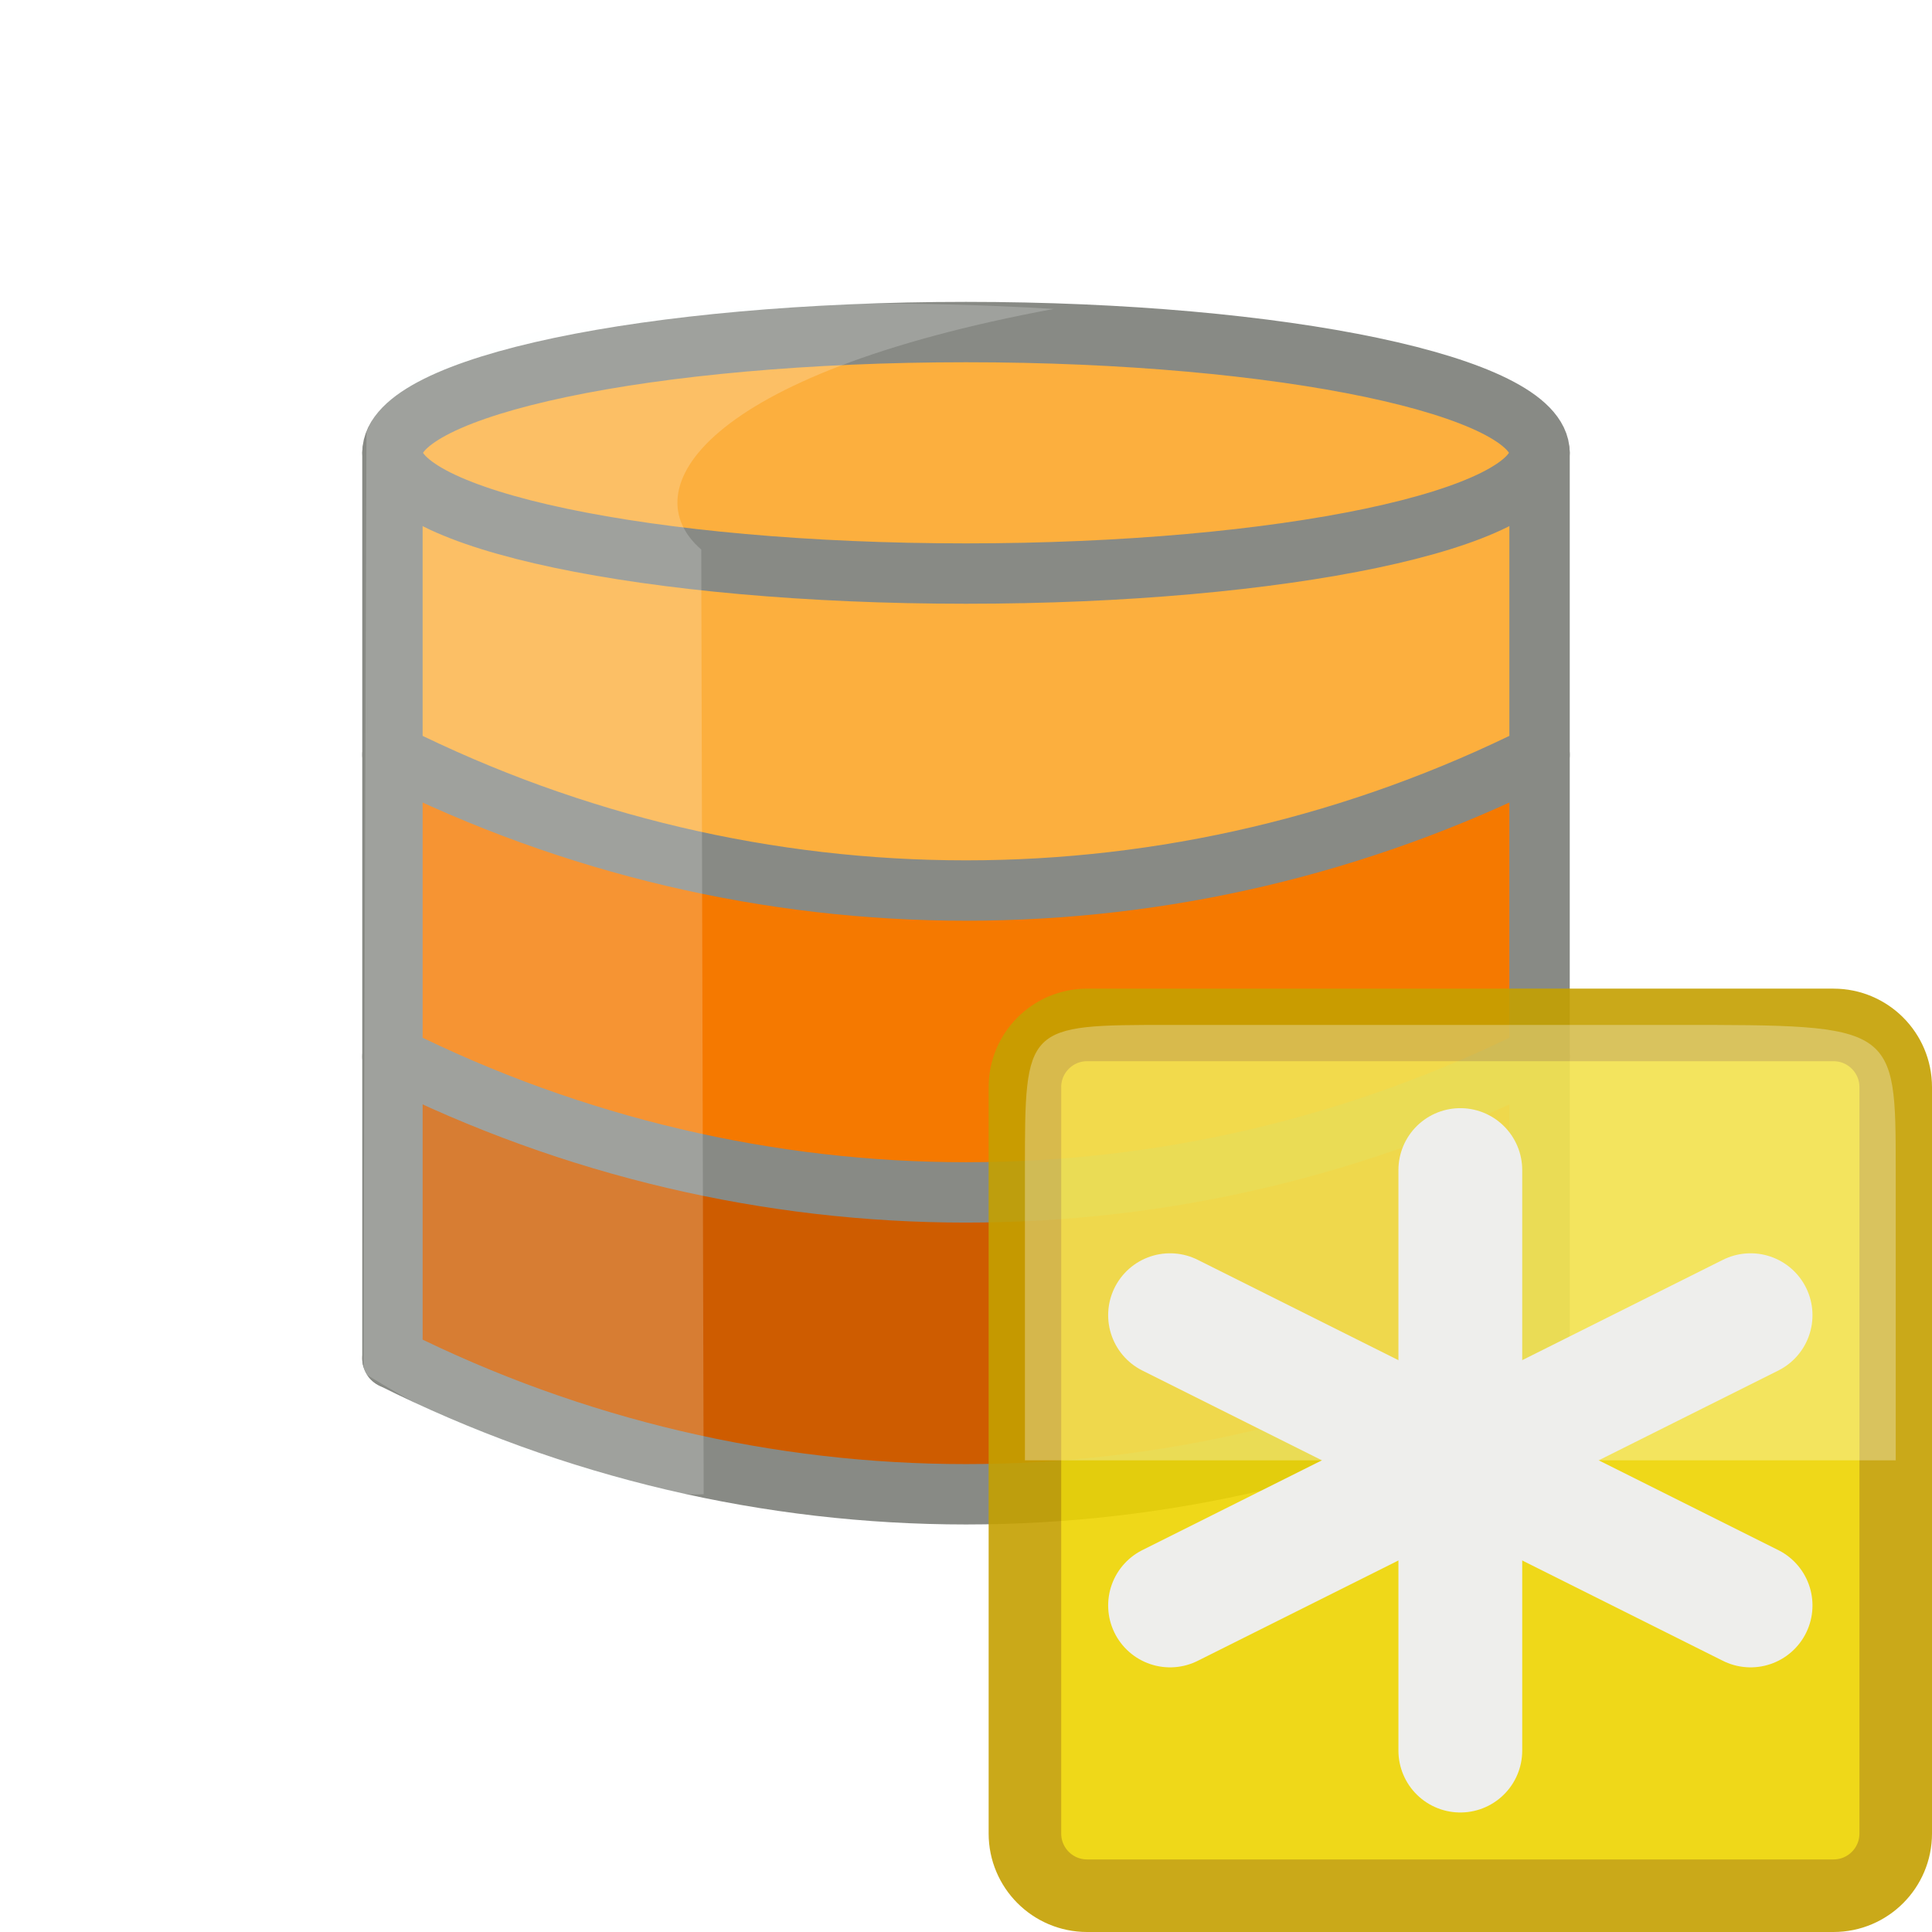
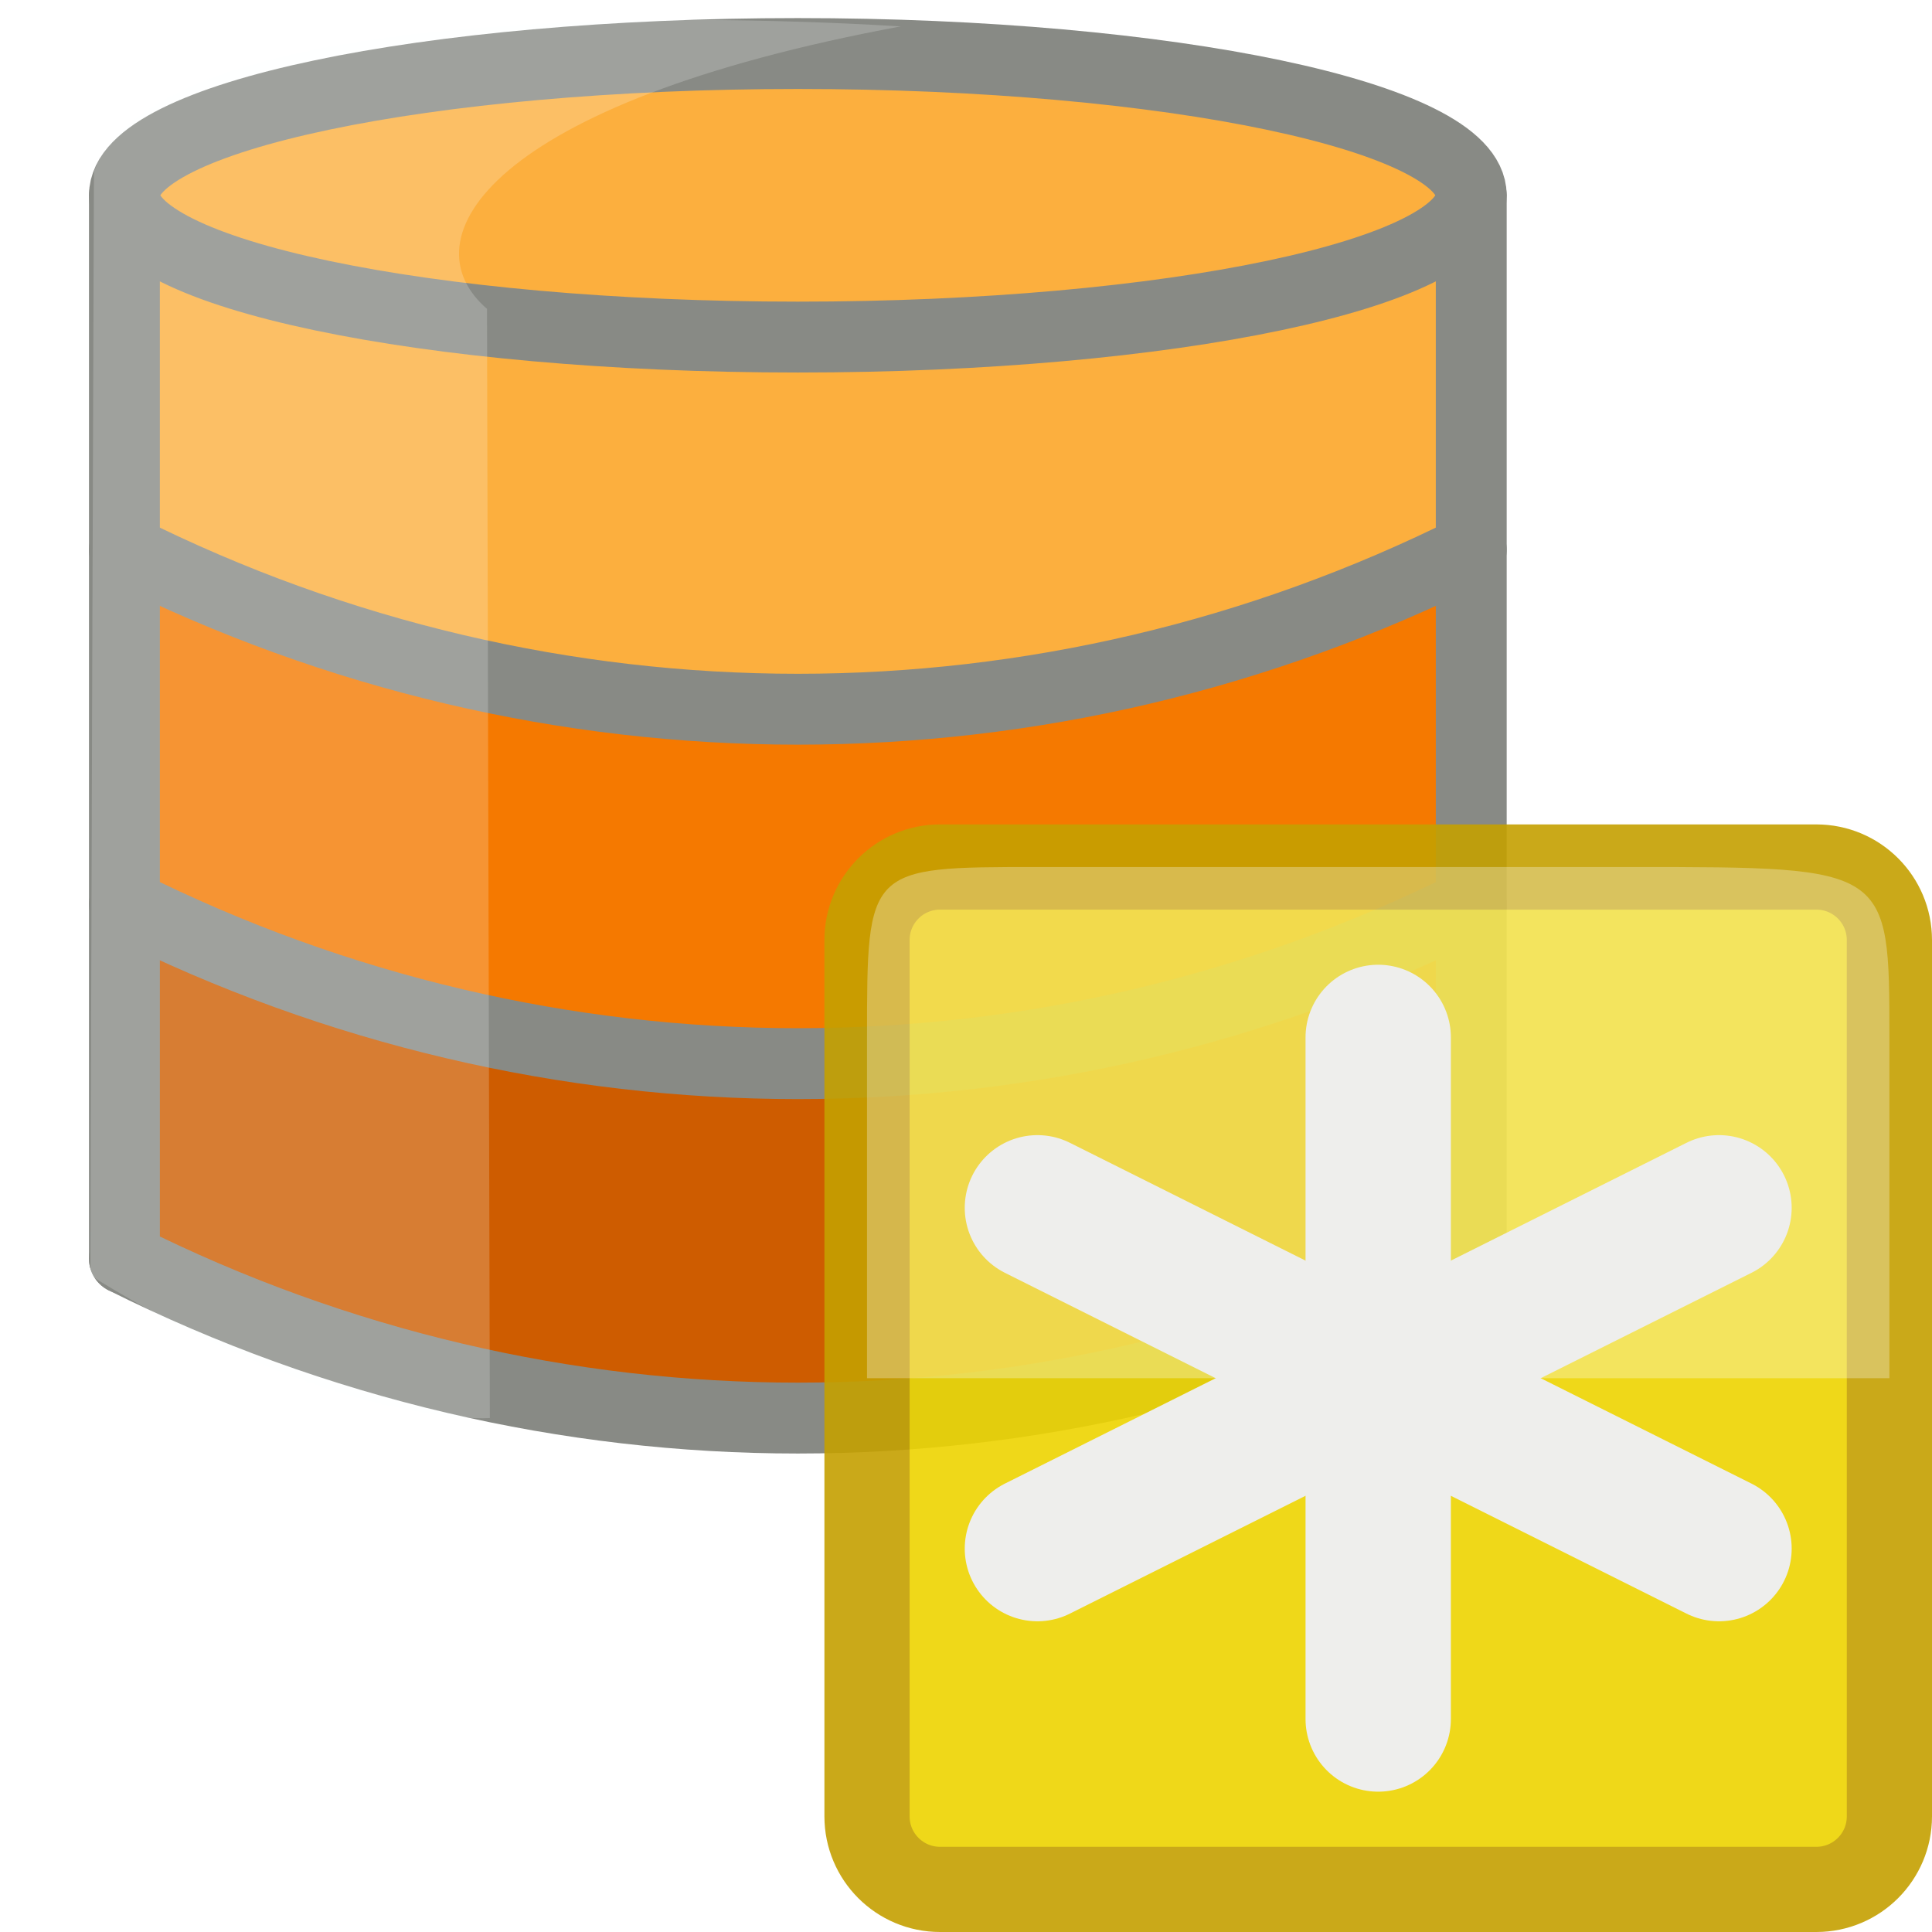
<svg xmlns="http://www.w3.org/2000/svg" version="1.1" width="32" height="32" id="svg5692">
  <defs id="defs5694">
    </defs>
-   <g id="layer2" style="display:inline">
-     <path d="m 6.5,17.5 c 6.812,2.891 15.515,2.376 19,0 l 0,5 -10,2 -9,-2 0,-5 z" id="path14788" style="color:#000000;fill:#ce5c00;fill-opacity:1;fill-rule:nonzero;stroke:none;stroke-width:1;marker:none;visibility:visible;display:inline;overflow:visible;enable-background:accumulate" />
-     <path d="m 6.5,7.5 c 6.812,2.891 15.515,2.376 19,0 l 0,5 -10,2 -9,-2 0,-5 z" id="path3121" style="color:#000000;fill:#fcaf3e;fill-opacity:1;fill-rule:nonzero;stroke:none;stroke-width:1;marker:none;visibility:visible;display:inline;overflow:visible;enable-background:accumulate" />
-     <path d="m 25.5,7.5 a 9.5,2 0 1 1 -19,0 9.5,2 0 1 1 19,0 z" id="path14757" style="color:#000000;fill:#fcaf3e;fill-opacity:1;fill-rule:nonzero;stroke:#888a85;stroke-width:1;stroke-linecap:square;stroke-linejoin:round;stroke-miterlimit:4;stroke-opacity:1;stroke-dasharray:none;stroke-dashoffset:0;marker:none;visibility:visible;display:inline;overflow:visible;enable-background:accumulate" />
-     <path d="m 6.5,12.5 c 6.812,2.891 15.515,2.376 19,0 l 0,5 -10,1 -9,-1 0,-5 z" id="path3119" style="color:#000000;fill:#f57900;fill-opacity:1;fill-rule:nonzero;stroke:none;stroke-width:1;marker:none;visibility:visible;display:inline;overflow:visible;enable-background:accumulate" />
-     <path d="m 6.5,7.5 0,15" id="path14767" style="color:#000000;fill:#729fcf;fill-opacity:0.784;fill-rule:nonzero;stroke:#888a85;stroke-width:1;stroke-linecap:round;stroke-linejoin:round;stroke-miterlimit:4;stroke-opacity:1;stroke-dasharray:none;stroke-dashoffset:0;marker:none;visibility:visible;display:inline;overflow:visible;enable-background:accumulate" />
-     <path d="m 25.5,7.5 0,15" id="path14786" style="color:#000000;fill:#729fcf;fill-opacity:0.784;fill-rule:nonzero;stroke:#888a85;stroke-width:1;stroke-linecap:round;stroke-linejoin:round;stroke-miterlimit:4;stroke-opacity:1;stroke-dasharray:none;stroke-dashoffset:0;marker:none;visibility:visible;display:inline;overflow:visible;enable-background:accumulate" />
+   <g id="layer2" style="display:inline" transform="matrix(1.174086,0,0,1.174086,-5.570754,-5.570754)">
+     <path d="m 6.5,17.5 c 6.812,2.891 15.515,2.376 19,0 v 5 l -10,2 -9,-2 z" id="path14788" style="color:#000000;display:inline;overflow:visible;visibility:visible;fill:#ce5c00;fill-opacity:1;fill-rule:nonzero;stroke:none;stroke-width:1;marker:none;enable-background:accumulate" />
+     <path d="m 6.5,7.5 c 6.812,2.891 15.515,2.376 19,0 v 5 l -10,2 -9,-2 z" id="path3121" style="color:#000000;display:inline;overflow:visible;visibility:visible;fill:#fcaf3e;fill-opacity:1;fill-rule:nonzero;stroke:none;stroke-width:1;marker:none;enable-background:accumulate" />
+     <path d="m 25.5,7.5 a 9.5,2 0 1 1 -19,0 9.5,2 0 1 1 19,0 z" id="path14757" style="color:#000000;display:inline;overflow:visible;visibility:visible;fill:#fcaf3e;fill-opacity:1;fill-rule:nonzero;stroke:#888a85;stroke-width:1;stroke-linecap:square;stroke-linejoin:round;stroke-miterlimit:4;stroke-dasharray:none;stroke-dashoffset:0;stroke-opacity:1;marker:none;enable-background:accumulate" />
+     <path d="m 6.5,12.5 c 6.812,2.891 15.515,2.376 19,0 v 5 l -10,1 -9,-1 z" id="path3119" style="color:#000000;display:inline;overflow:visible;visibility:visible;fill:#f57900;fill-opacity:1;fill-rule:nonzero;stroke:none;stroke-width:1;marker:none;enable-background:accumulate" />
+     <path d="m 6.5,7.5 v 15" id="path14767" style="color:#000000;display:inline;overflow:visible;visibility:visible;fill:#729fcf;fill-opacity:0.784;fill-rule:nonzero;stroke:#888a85;stroke-width:1;stroke-linecap:round;stroke-linejoin:round;stroke-miterlimit:4;stroke-dasharray:none;stroke-dashoffset:0;stroke-opacity:1;marker:none;enable-background:accumulate" />
+     <path d="m 25.5,7.5 v 15" id="path14786" style="color:#000000;display:inline;overflow:visible;visibility:visible;fill:#729fcf;fill-opacity:0.784;fill-rule:nonzero;stroke:#888a85;stroke-width:1;stroke-linecap:round;stroke-linejoin:round;stroke-miterlimit:4;stroke-dasharray:none;stroke-dashoffset:0;stroke-opacity:1;marker:none;enable-background:accumulate" />
    <path d="m 6.5,12.5 c 6,3 13,3 19,0" id="path14836" style="fill:#fcaf3e;stroke:#888a85;stroke-width:1px;stroke-linecap:round;stroke-linejoin:round;stroke-opacity:1" />
    <path d="m 6.5,17.5 c 6,3 13,3 19,0" id="path14838" style="fill:#f57900;stroke:#888a85;stroke-width:1px;stroke-linecap:round;stroke-linejoin:round;stroke-opacity:1" />
    <path d="m 6.5,22.5 c 6,3 13,3 19,0" id="path14840" style="fill:#ce5c00;stroke:#888a85;stroke-width:1px;stroke-linecap:round;stroke-linejoin:round;stroke-opacity:1" />
-     <path d="m 6.07,7.165 c 0,0 -0.048,13.574 -0.048,15.574 3.525,2.182 5.633,2.01 5.633,2.01 L 11.615,9.102 C 10.476,8.121 11.62,6.2 17.452,5.117 15.41,4.992 7.01,4.64 6.07,7.165 z" id="path13973-2" style="opacity:0.2;fill:#fcffff;fill-rule:evenodd;stroke:none;display:inline" />
+     <path d="m 6.07,7.165 c 0,0 -0.048,13.574 -0.048,15.574 3.525,2.182 5.633,2.01 5.633,2.01 L 11.615,9.102 C 10.476,8.121 11.62,6.2 17.452,5.117 15.41,4.992 7.01,4.64 6.07,7.165 Z" id="path13973-2" style="display:inline;opacity:0.2;fill:#fcffff;fill-rule:evenodd;stroke:none" />
  </g>
-   <g id="layer1" style="display:inline" transform="matrix(1.201923,0,0,1.201923,-6.461538,-6.461538)">
-     <text x="-2.059" y="13.782" id="text14718" xml:space="preserve" style="font-size:14px;font-style:normal;font-weight:normal;line-height:125%;letter-spacing:0px;word-spacing:0px;fill:#000000;fill-opacity:1;stroke:none;font-family:Sans">
-       <tspan x="-2.059" y="13.782" id="tspan14720" />
+   <g id="layer1" style="display:inline" transform="matrix(1.411161,0,0,1.411161,-13.15716,-13.15716)">
+     <text x="-2.059" y="13.782" id="text14718" xml:space="preserve" style="font-style:normal;font-weight:normal;font-size:14px;line-height:0%;font-family:sans-serif;letter-spacing:0px;word-spacing:0px;fill:#000000;fill-opacity:1;stroke:none">
+       <tspan x="-2.059" y="13.782" id="tspan14720" style="font-family:sans-serif" />
    </text>
-     <rect width="12" height="12" rx="0.857" ry="0.857" x="19.5" y="19.5" id="rect10143-0-5-1" style="opacity:0.9;color:#000000;fill:#edd400;fill-opacity:1;fill-rule:nonzero;stroke:#c4a000;stroke-width:1;stroke-linecap:square;stroke-linejoin:round;stroke-miterlimit:4;stroke-opacity:1;stroke-dasharray:none;stroke-dashoffset:0;marker:none;visibility:visible;display:inline;overflow:visible;enable-background:accumulate" />
-     <path d="m 19.5,25.5 12,0 0,-4 c 0,-2 0,-2 -3,-2 -0.698,0 -6.072,0 -7,0 -2,0 -2,0 -2,2 0,1 0,2 0,4 z" id="path10149-9-8-4" style="opacity:0.3;fill:#fcffff;fill-rule:evenodd;stroke:none;display:inline;enable-background:new" />
+     <rect width="12" height="12" rx="0.857" ry="0.857" x="19.5" y="19.5" id="rect10143-0-5-1" style="color:#000000;display:inline;overflow:visible;visibility:visible;opacity:0.9;fill:#edd400;fill-opacity:1;fill-rule:nonzero;stroke:#c4a000;stroke-width:1;stroke-linecap:square;stroke-linejoin:round;stroke-miterlimit:4;stroke-dasharray:none;stroke-dashoffset:0;stroke-opacity:1;marker:none;enable-background:accumulate" />
+     <path d="m 19.5,25.5 h 12 v -4 c 0,-2 0,-2 -3,-2 -0.698,0 -6.072,0 -7,0 -2,0 -2,0 -2,2 0,1 0,2 0,4 z" id="path10149-9-8-4" style="display:inline;opacity:0.3;fill:#fcffff;fill-rule:evenodd;stroke:none;enable-background:new" />
    <g id="g8311" style="stroke:#eeeeec">
-       <path d="m 25.5,21.5 0,4" id="path13835-7-4" style="fill:#babdb6;stroke:#eeeeec;stroke-width:1.706;stroke-linecap:round;stroke-linejoin:miter;stroke-miterlimit:4;stroke-opacity:1;stroke-dasharray:none" />
-       <path d="m 21.5,23.5 4,2" id="path8245-5" style="fill:#5c3566;stroke:#eeeeec;stroke-width:1.706;stroke-linecap:round;stroke-linejoin:miter;stroke-miterlimit:4;stroke-opacity:1;stroke-dasharray:none" />
-       <path d="m 25.5,25.5 4,-2" id="path8309" style="fill:#5c3566;stroke:#eeeeec;stroke-width:1.706;stroke-linecap:round;stroke-linejoin:miter;stroke-miterlimit:4;stroke-opacity:1;stroke-dasharray:none" />
+       <path d="m 25.5,21.5 v 4" id="path13835-7-4" style="fill:#babdb6;stroke:#eeeeec;stroke-width:1.706;stroke-linecap:round;stroke-linejoin:miter;stroke-miterlimit:4;stroke-dasharray:none;stroke-opacity:1" />
+       <path d="m 21.5,23.5 4,2" id="path8245-5" style="fill:#5c3566;stroke:#eeeeec;stroke-width:1.706;stroke-linecap:round;stroke-linejoin:miter;stroke-miterlimit:4;stroke-dasharray:none;stroke-opacity:1" />
+       <path d="m 25.5,25.5 4,-2" id="path8309" style="fill:#5c3566;stroke:#eeeeec;stroke-width:1.706;stroke-linecap:round;stroke-linejoin:miter;stroke-miterlimit:4;stroke-dasharray:none;stroke-opacity:1" />
    </g>
    <g transform="matrix(1,0,0,-1,0,51)" id="g8316" style="stroke:#eeeeec">
-       <path d="m 25.5,21.5 0,4" id="path8318" style="fill:#babdb6;stroke:#eeeeec;stroke-width:1.706;stroke-linecap:round;stroke-linejoin:miter;stroke-miterlimit:4;stroke-opacity:1;stroke-dasharray:none" />
-       <path d="m 21.5,23.5 4,2" id="path8320" style="fill:#5c3566;stroke:#eeeeec;stroke-width:1.706;stroke-linecap:round;stroke-linejoin:miter;stroke-miterlimit:4;stroke-opacity:1;stroke-dasharray:none" />
-       <path d="m 25.5,25.5 4,-2" id="path8322" style="fill:#5c3566;stroke:#eeeeec;stroke-width:1.706;stroke-linecap:round;stroke-linejoin:miter;stroke-miterlimit:4;stroke-opacity:1;stroke-dasharray:none" />
+       <path d="m 25.5,21.5 v 4" id="path8318" style="fill:#babdb6;stroke:#eeeeec;stroke-width:1.706;stroke-linecap:round;stroke-linejoin:miter;stroke-miterlimit:4;stroke-dasharray:none;stroke-opacity:1" />
+       <path d="m 21.5,23.5 4,2" id="path8320" style="fill:#5c3566;stroke:#eeeeec;stroke-width:1.706;stroke-linecap:round;stroke-linejoin:miter;stroke-miterlimit:4;stroke-dasharray:none;stroke-opacity:1" />
+       <path d="m 25.5,25.5 4,-2" id="path8322" style="fill:#5c3566;stroke:#eeeeec;stroke-width:1.706;stroke-linecap:round;stroke-linejoin:miter;stroke-miterlimit:4;stroke-dasharray:none;stroke-opacity:1" />
    </g>
  </g>
</svg>
